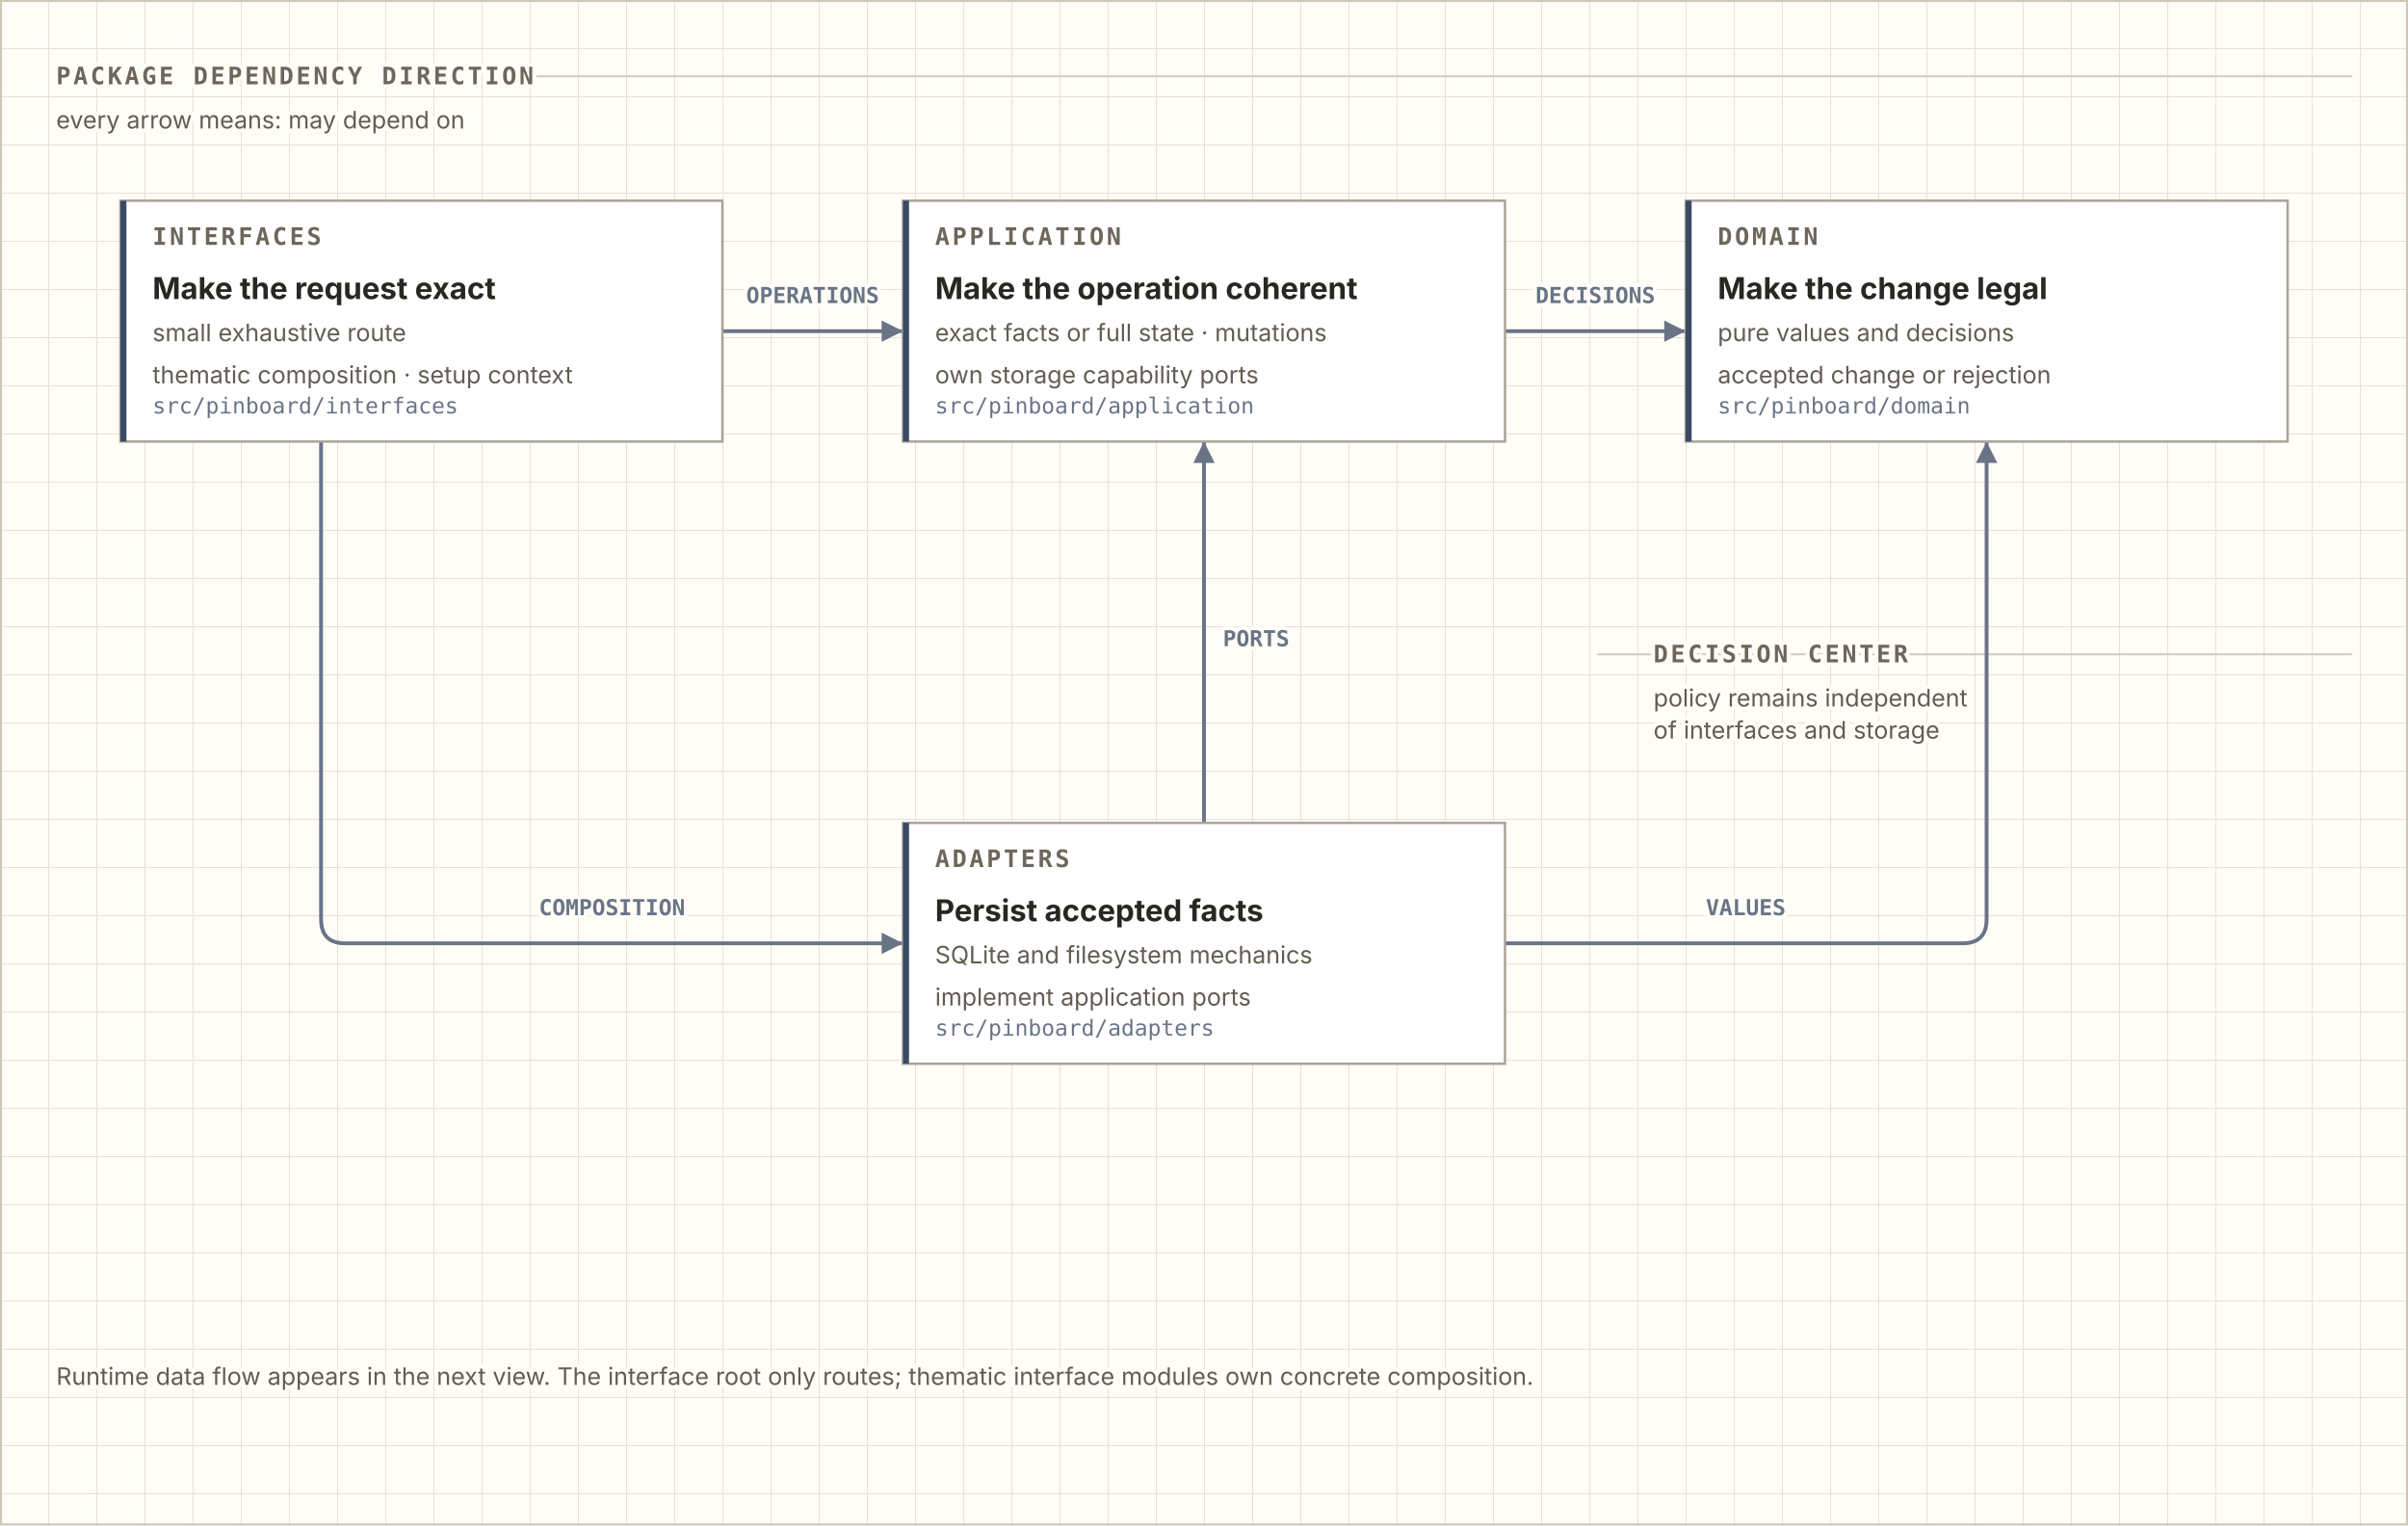
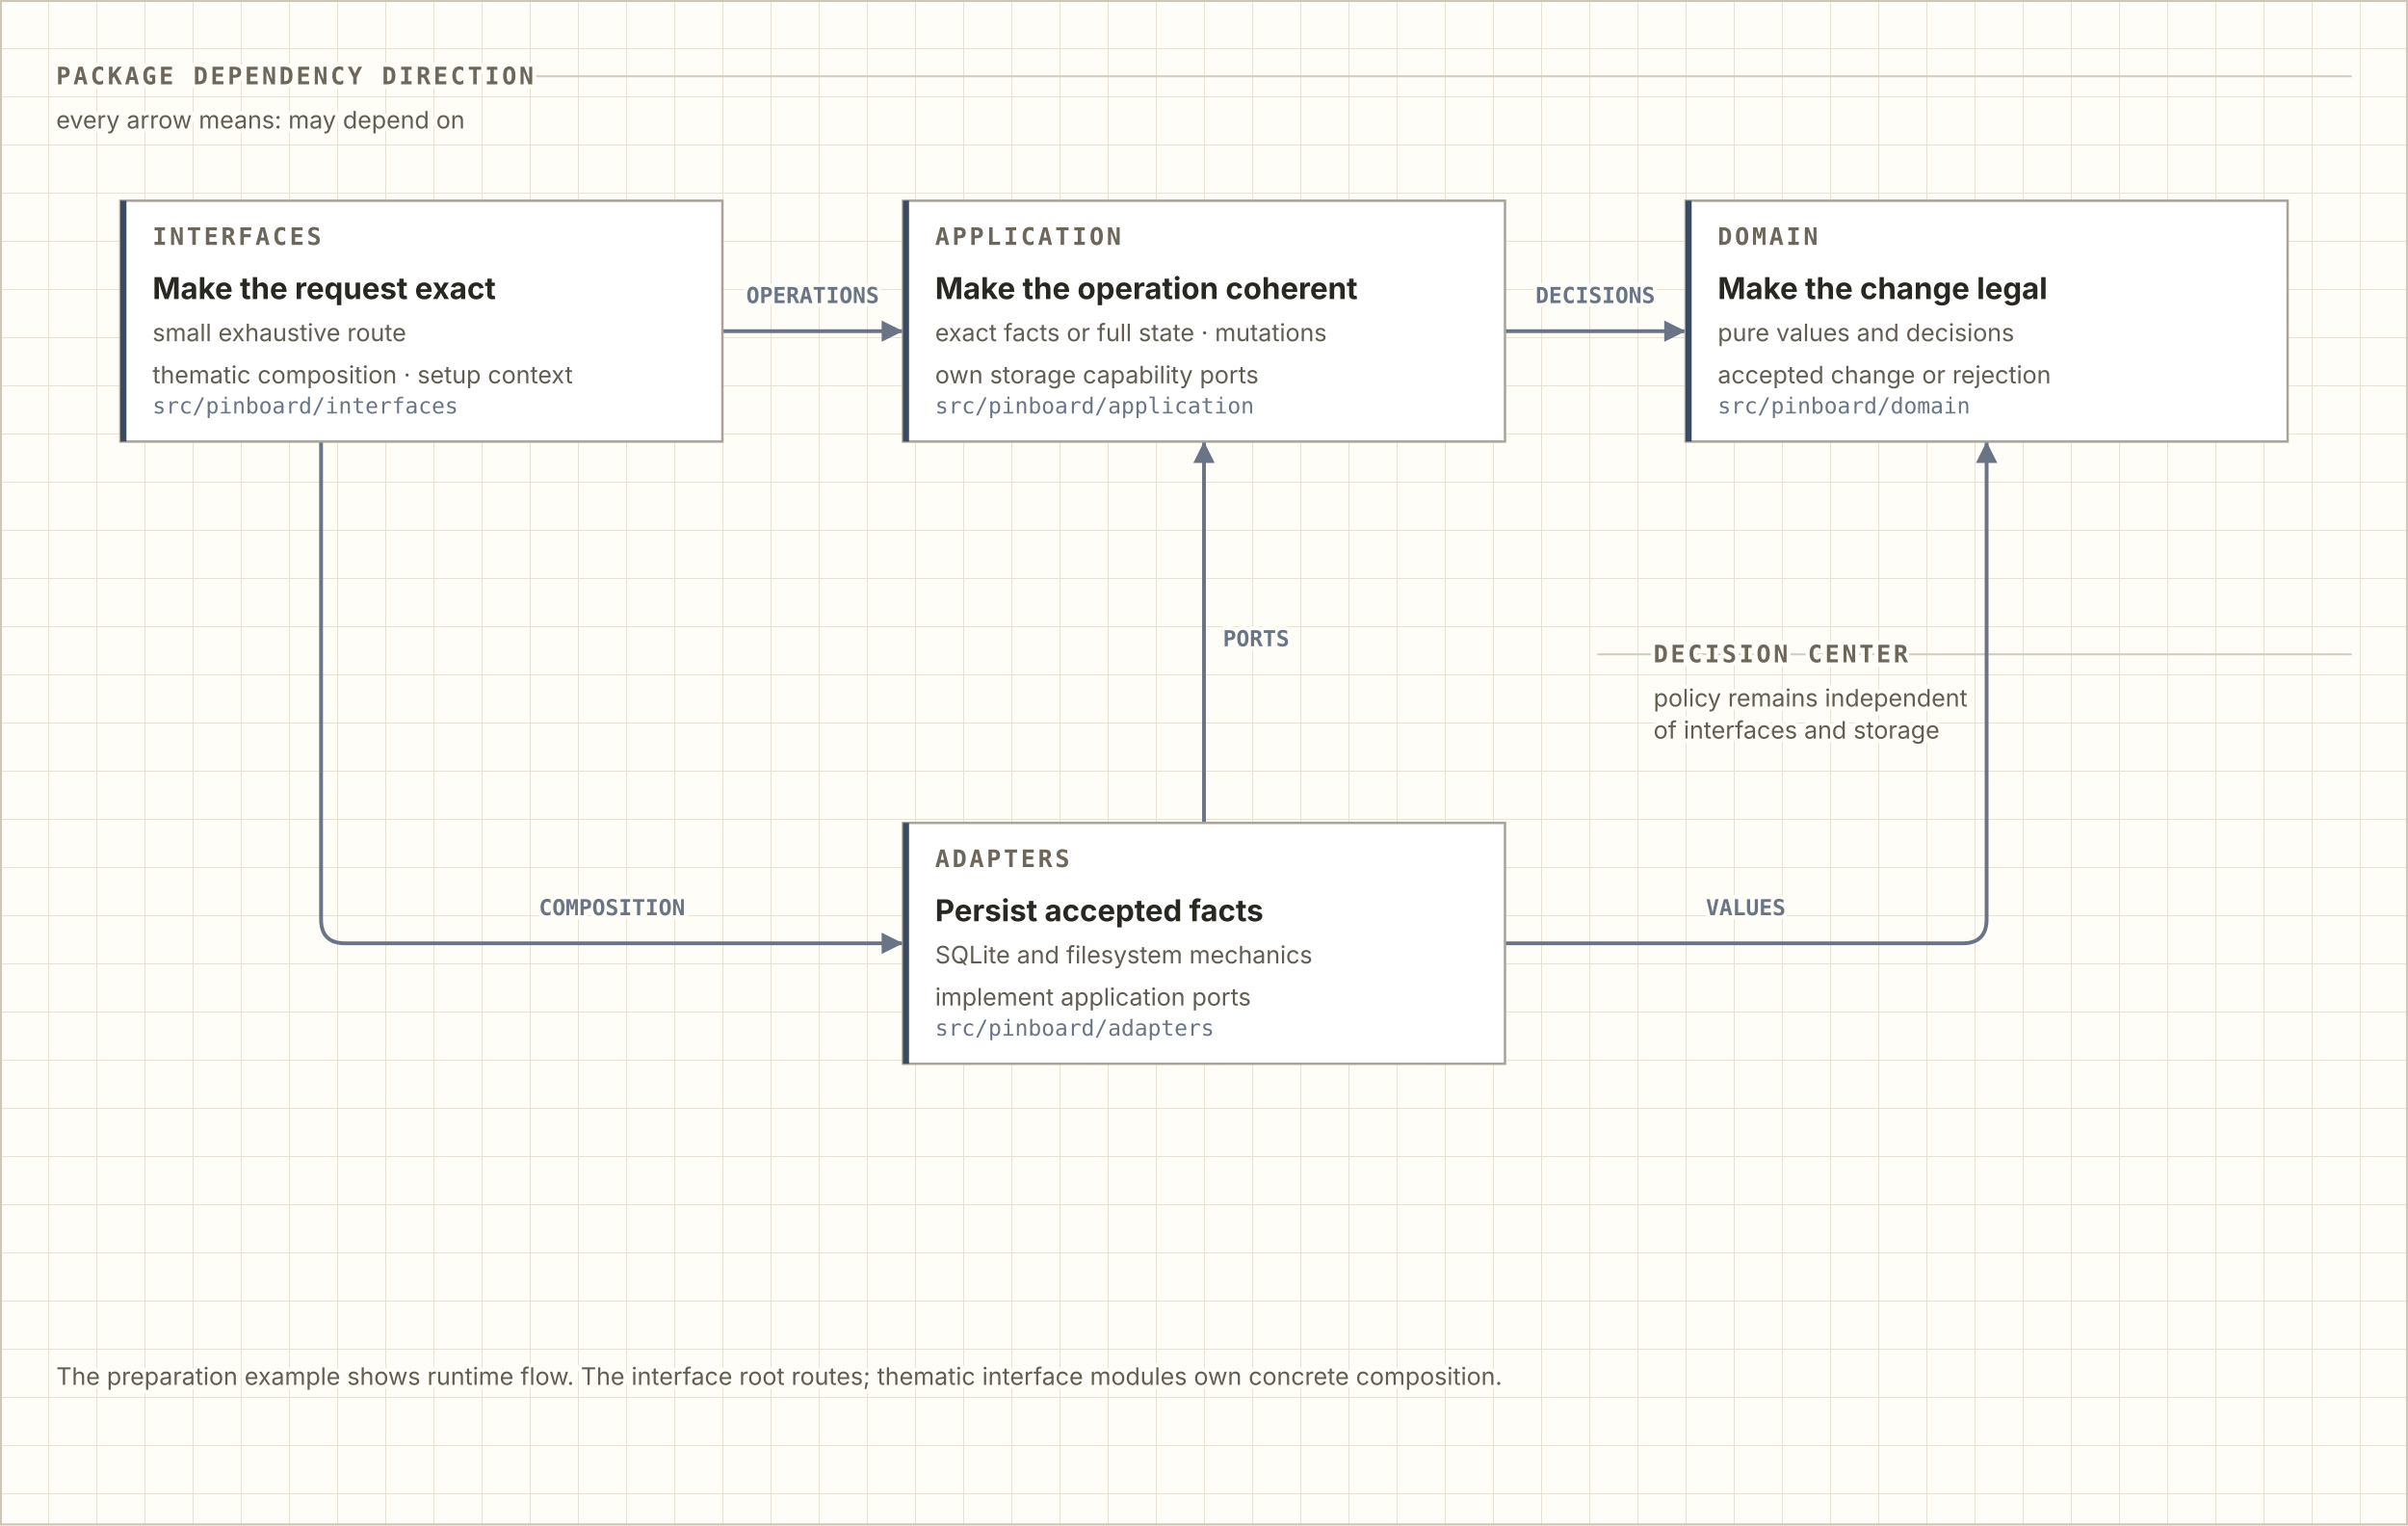
<svg xmlns="http://www.w3.org/2000/svg" role="img" aria-labelledby="title description" viewBox="0 0 1200 760">
  <defs>
    <pattern id="grid" width="24" height="24" patternUnits="userSpaceOnUse">
      <path d="M24 0H0V24" fill="none" stroke="#e8e1d5" stroke-width="1" />
    </pattern>
    <marker id="arrow" viewBox="0 0 10 10" refX="9" refY="5" markerWidth="7" markerHeight="7" orient="auto">
      <path d="M1 1L9 5L1 9Z" fill="#697487" />
    </marker>
    <style>
      text { font-family: ui-sans-serif, system-ui, -apple-system, BlinkMacSystemFont, "Segoe UI", sans-serif; fill: #292721; }
      .section-label, .box-label, .box-meta, .connector-label, .note-meta { font-family: ui-monospace, SFMono-Regular, Menlo, monospace; }
      .section-label, .box-label { font-size: 12px; font-weight: 700; letter-spacing: 0.11em; fill: #6d665b; }
      .section-subtitle { font-size: 12px; fill: #625d53; }
      .guide { stroke: #d3ccc0; stroke-width: 1; }
      .connector { fill: none; stroke: #697487; stroke-width: 1.9; stroke-linecap: round; }
      .connector-label { font-size: 11px; font-weight: 700; fill: #697487; }
      .box { fill: #fff; stroke: #aaa397; stroke-width: 1.2; }
      .box-title { font-size: 15px; font-weight: 700; }
      .box-body { font-size: 12px; fill: #625d53; }
      .box-meta { font-size: 11px; fill: #697487; }
      .note { fill: #625d53; }
      .note-meta { font-weight: 700; letter-spacing: 0.08em; fill: #6d665b; }
      .canvas-text { paint-order: stroke fill; stroke: #fffdf7; stroke-width: 4px; stroke-linejoin: round; }
    </style>
  </defs>
  <rect width="1200" height="760" fill="#fffdf7" />
  <rect width="1200" height="760" fill="url(#grid)" />
  <rect x="0.5" y="0.5" width="1199" height="759" fill="none" stroke="#cec7b9" />
  <line x1="250" y1="38" x2="1172" y2="38" class="guide" />
  <line x1="796" y1="326" x2="1172" y2="326" class="guide" />
  <path d="M360 165L450 165" class="connector" marker-end="url(#arrow)" />
  <path d="M750 165L840 165" class="connector" marker-end="url(#arrow)" />
  <path d="M160 220L160 458Q160 470 172 470L450 470" class="connector" marker-end="url(#arrow)" />
  <path d="M600 410L600 220" class="connector" marker-end="url(#arrow)" />
  <path d="M750 470L978 470Q990 470 990 458L990 220" class="connector" marker-end="url(#arrow)" />
  <rect x="60" y="100" width="300" height="120" class="box" />
  <rect x="60" y="100" width="3" height="120" fill="#394a62" />
  <rect x="450" y="100" width="300" height="120" class="box" />
  <rect x="450" y="100" width="3" height="120" fill="#394a62" />
  <rect x="840" y="100" width="300" height="120" class="box" />
  <rect x="840" y="100" width="3" height="120" fill="#394a62" />
  <rect x="450" y="410" width="300" height="120" class="box" />
  <rect x="450" y="410" width="3" height="120" fill="#394a62" />
  <text x="28" y="42" class="section-label canvas-text">PACKAGE DEPENDENCY DIRECTION</text>
  <text x="28" y="64" class="section-subtitle canvas-text">every arrow means: may depend on</text>
  <text x="824" y="330" class="section-label canvas-text">DECISION CENTER</text>
  <text x="824" y="352" class="section-subtitle canvas-text">policy remains independent</text>
  <text x="824" y="368" class="section-subtitle canvas-text">of interfaces and storage</text>
  <text x="405" y="151" text-anchor="middle" class="connector-label canvas-text">OPERATIONS</text>
  <text x="795" y="151" text-anchor="middle" class="connector-label canvas-text">DECISIONS</text>
  <text x="305" y="456" text-anchor="middle" class="connector-label canvas-text">COMPOSITION</text>
  <text x="626" y="322" text-anchor="middle" class="connector-label canvas-text">PORTS</text>
  <text x="870" y="456" text-anchor="middle" class="connector-label canvas-text">VALUES</text>
  <text x="76" y="122" class="box-label">INTERFACES</text>
  <text x="76" y="149" class="box-title">Make the request exact</text>
  <text x="76" y="170" class="box-body">small exhaustive route</text>
  <text x="76" y="191" class="box-body">thematic composition · setup context</text>
  <text x="76" y="206" class="box-meta">src/pinboard/interfaces</text>
  <text x="466" y="122" class="box-label">APPLICATION</text>
  <text x="466" y="149" class="box-title">Make the operation coherent</text>
  <text x="466" y="170" class="box-body">exact facts or full state · mutations</text>
  <text x="466" y="191" class="box-body">own storage capability ports</text>
  <text x="466" y="206" class="box-meta">src/pinboard/application</text>
  <text x="856" y="122" class="box-label">DOMAIN</text>
  <text x="856" y="149" class="box-title">Make the change legal</text>
  <text x="856" y="170" class="box-body">pure values and decisions</text>
  <text x="856" y="191" class="box-body">accepted change or rejection</text>
  <text x="856" y="206" class="box-meta">src/pinboard/domain</text>
  <text x="466" y="432" class="box-label">ADAPTERS</text>
  <text x="466" y="459" class="box-title">Persist accepted facts</text>
  <text x="466" y="480" class="box-body">SQLite and filesystem mechanics</text>
  <text x="466" y="501" class="box-body">implement application ports</text>
  <text x="466" y="516" class="box-meta">src/pinboard/adapters</text>
-   <text x="28" y="690" text-anchor="start" font-size="12" class="note canvas-text">Runtime data flow appears in the next view. The interface root only routes; thematic interface modules own concrete composition.</text>
+   <text x="28" y="690" text-anchor="start" font-size="12" class="note canvas-text">The preparation example shows runtime flow. The interface root routes; thematic interface modules own concrete composition.</text>
</svg>
